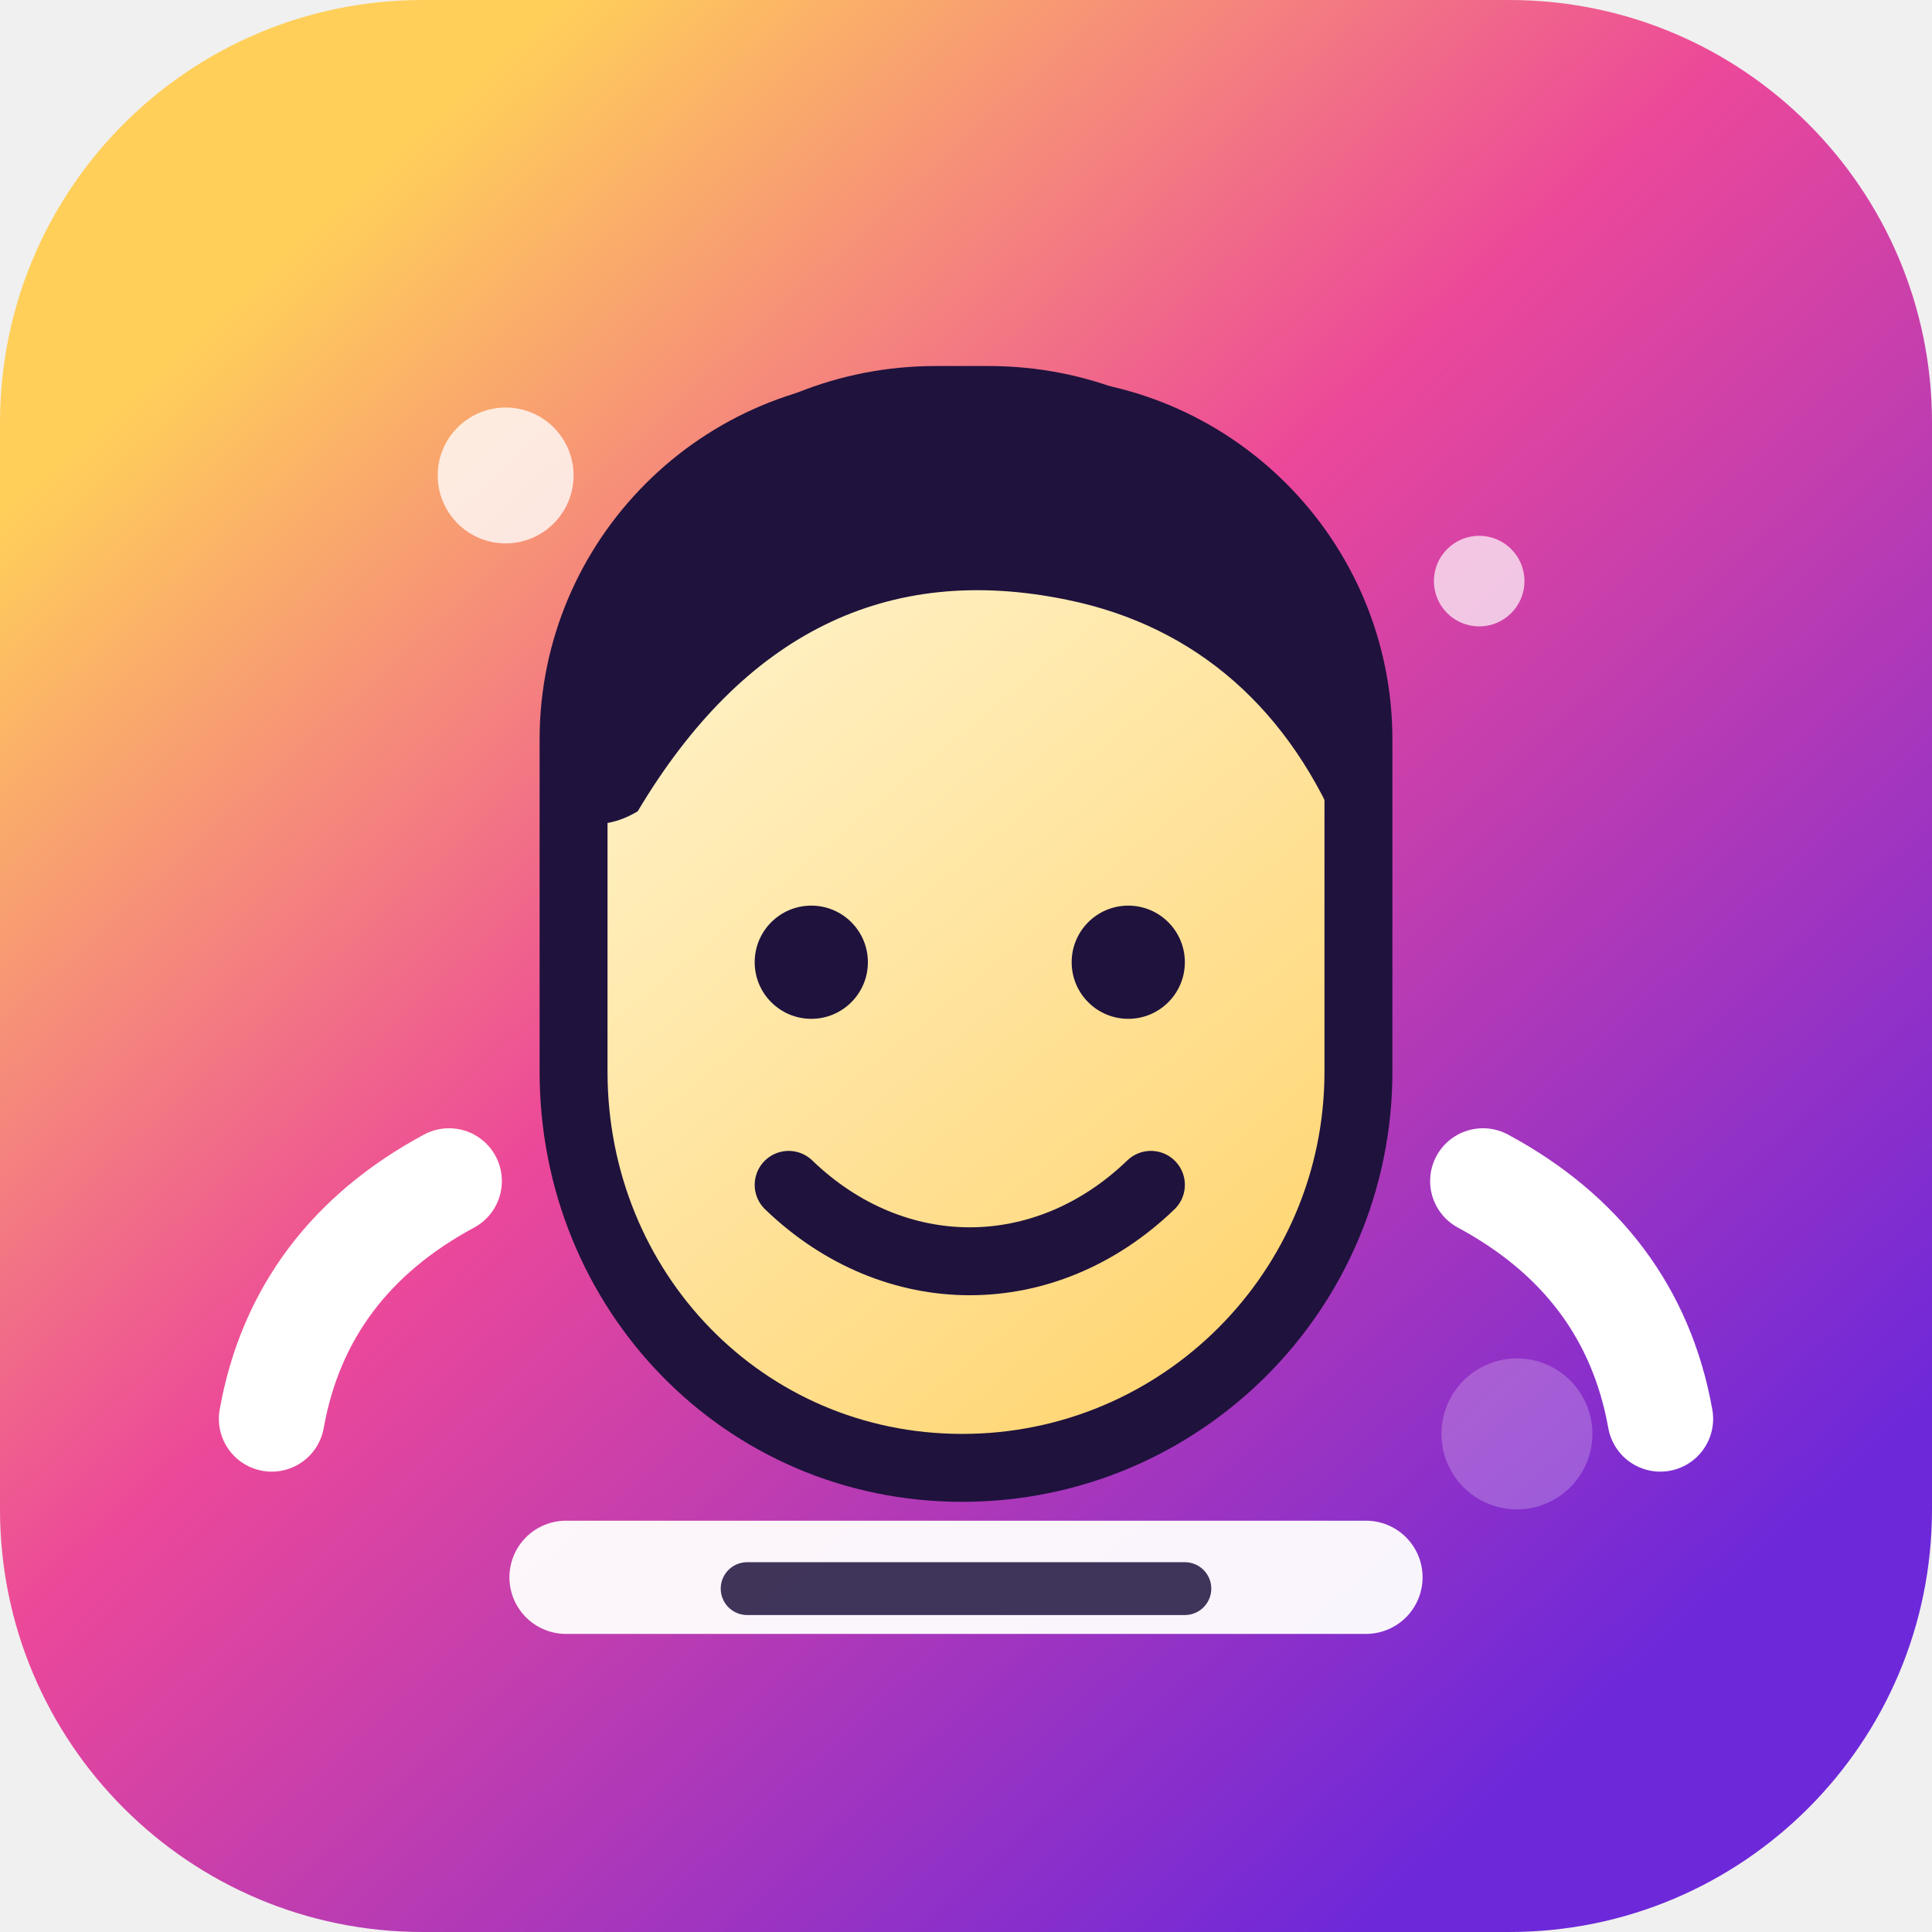
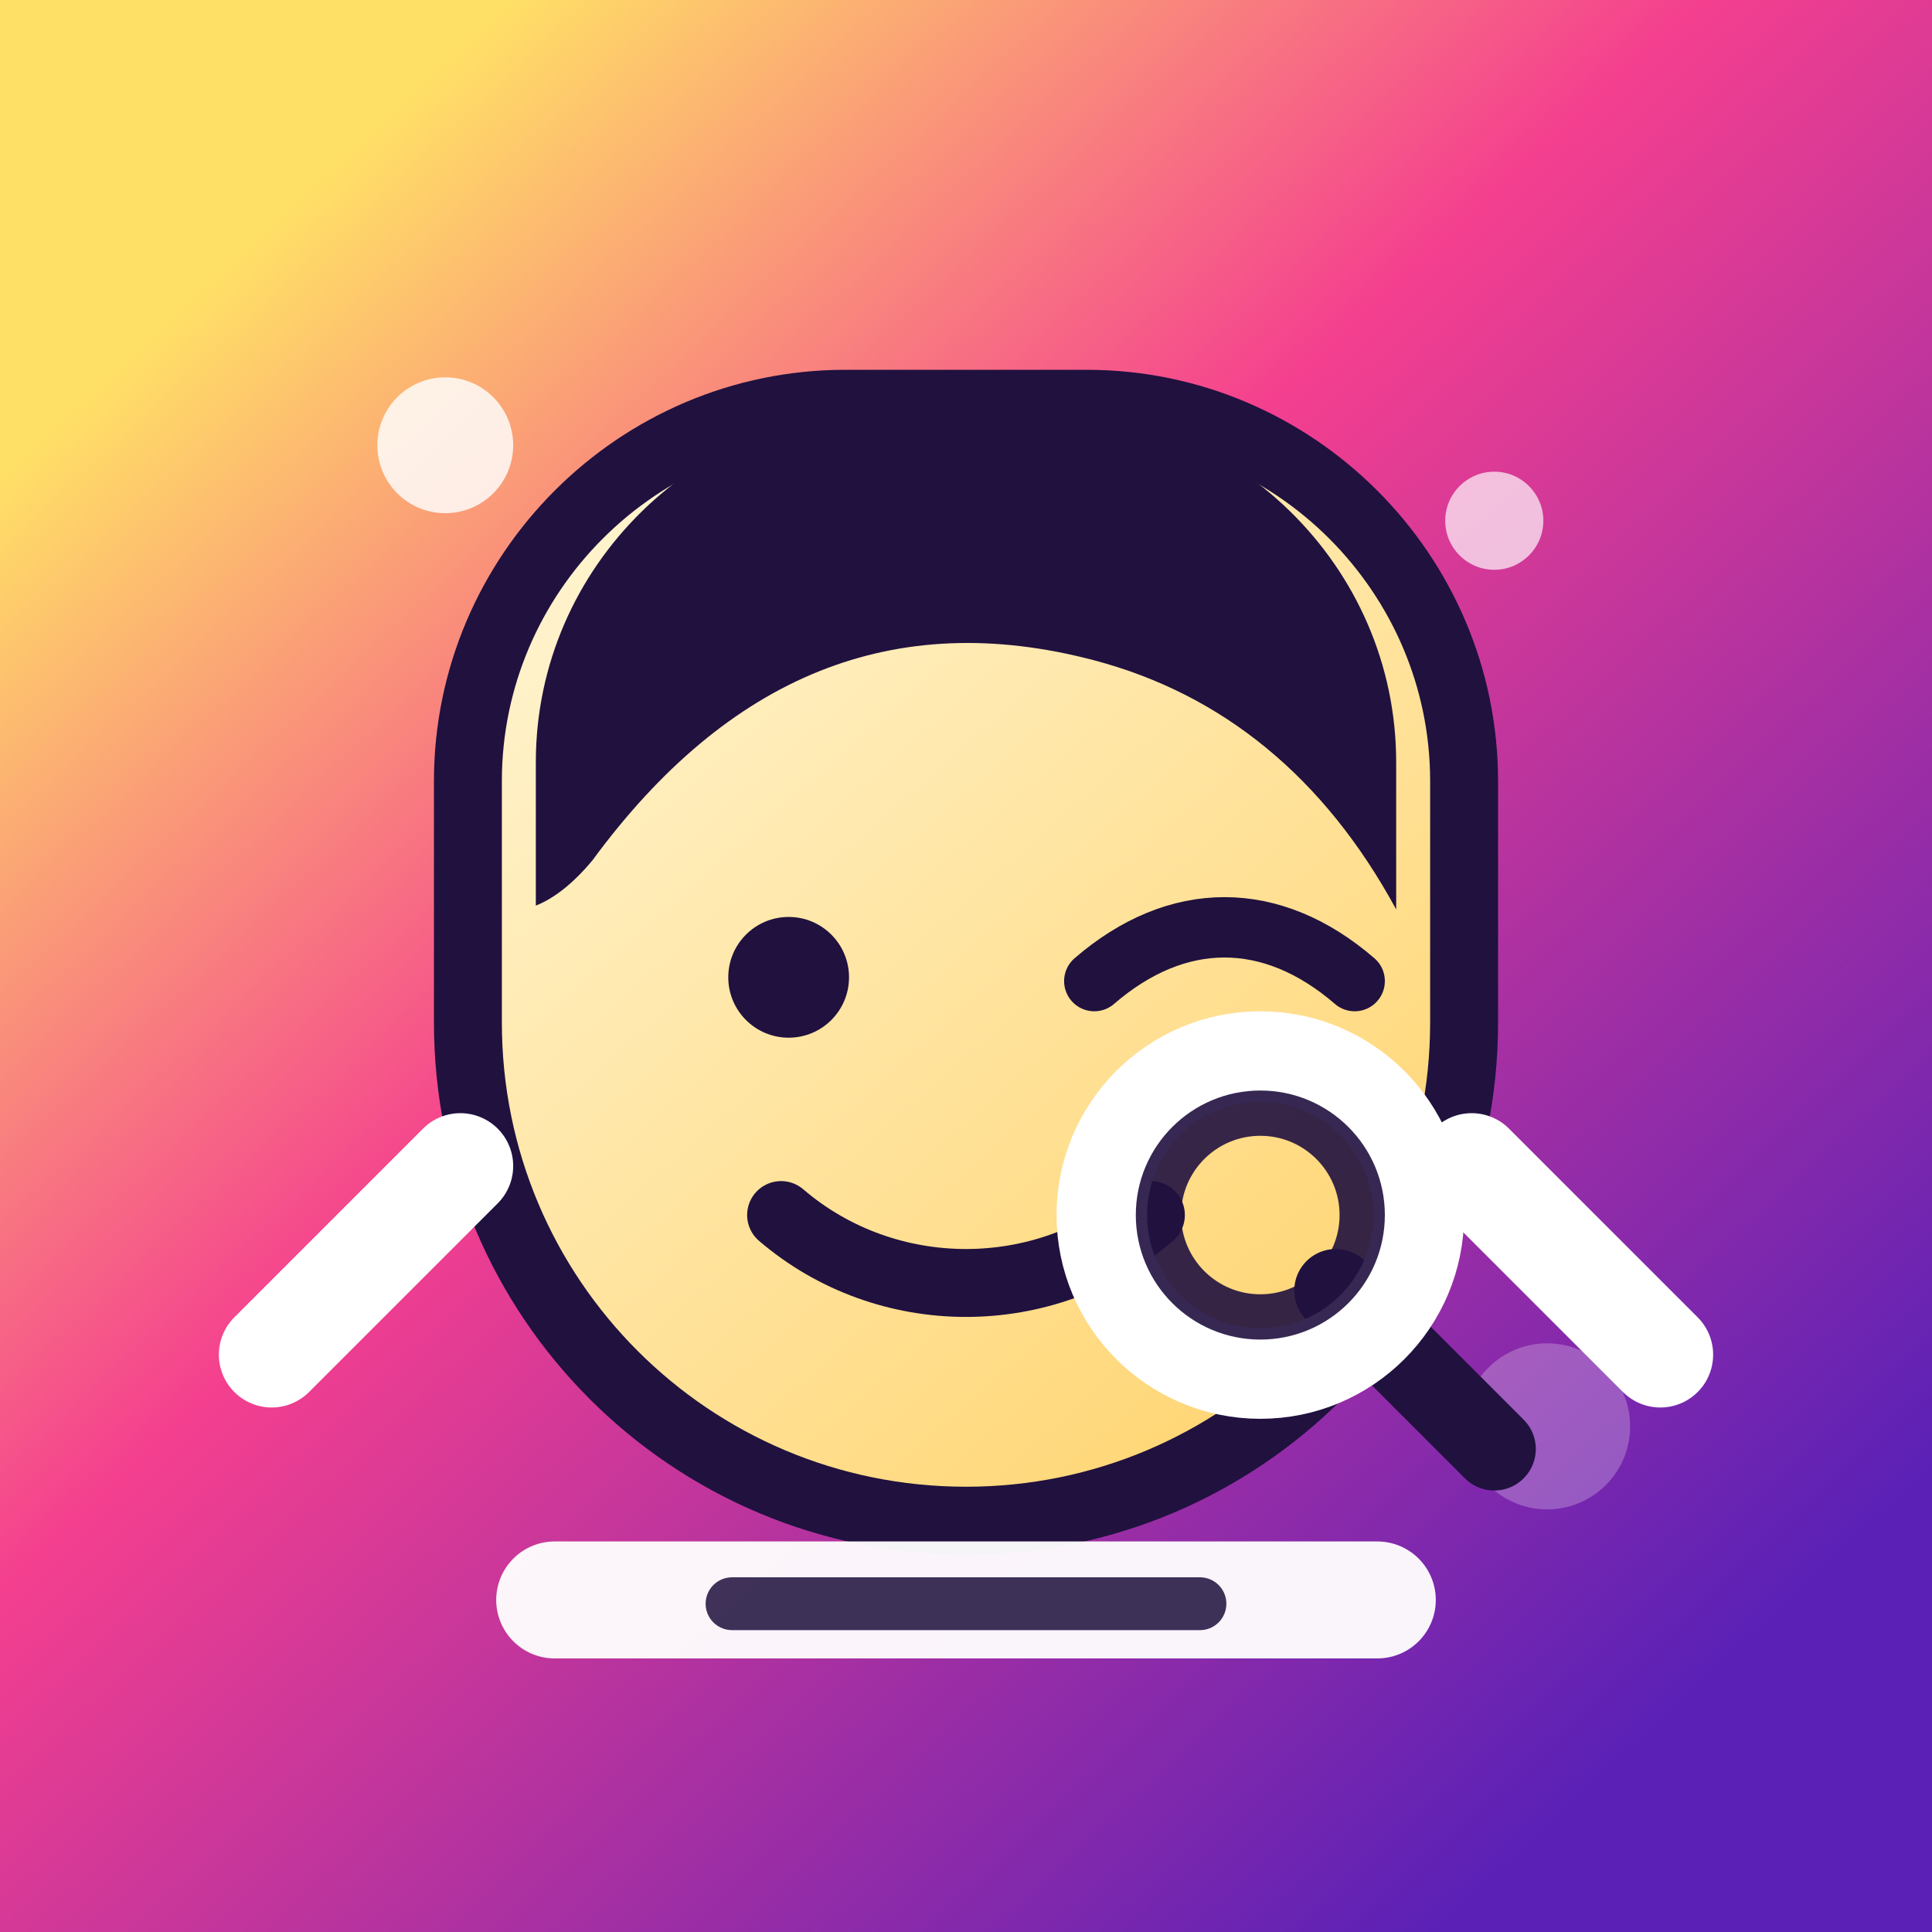
<svg xmlns="http://www.w3.org/2000/svg" viewBox="0 0 512 512" role="img" aria-labelledby="title desc">
  <defs>
-     <linearGradient id="bg" x1="80" y1="64" x2="432" y2="448" gradientUnits="userSpaceOnUse">
-       <stop offset="0" stop-color="#ffcf5a" />
-       <stop offset="0.42" stop-color="#ec4899" />
-       <stop offset="1" stop-color="#6d28d9" />
+     <linearGradient id="bg" x1="72" y1="58" x2="442" y2="454" gradientUnits="userSpaceOnUse">
+       <stop offset="0" stop-color="#ffe066" />
+       <stop offset="0.4" stop-color="#f43f8f" />
+       <stop offset="1" stop-color="#5b21b6" />
    </linearGradient>
-     <linearGradient id="face" x1="152" y1="130" x2="360" y2="382" gradientUnits="userSpaceOnUse">
-       <stop offset="0" stop-color="#fff7d6" />
+     <linearGradient id="tile" x1="126" y1="104" x2="386" y2="398" gradientUnits="userSpaceOnUse">
+       <stop offset="0" stop-color="#fff8dc" />
      <stop offset="1" stop-color="#ffd166" />
    </linearGradient>
  </defs>
-   <rect width="512" height="512" rx="112" fill="url(#bg)" />
-   <circle cx="134" cy="126" r="18" fill="#ffffff" opacity="0.78" />
-   <circle cx="392" cy="154" r="12" fill="#ffffff" opacity="0.7" />
-   <circle cx="402" cy="380" r="20" fill="#ffffff" opacity="0.22" />
-   <path d="M152 196c0-48 39-87 87-87h34c48 0 87 39 87 87v88c0 58-47 105-105 105s-103-47-103-105v-88z" fill="url(#face)" stroke="#1f123d" stroke-width="18" />
-   <path d="M169 215c28-47 66-66 114-56 34 7 59 29 73 64v-36c0-50-42-90-94-90h-14c-52 0-94 40-94 90v31c5 1 10 0 15-3z" fill="#1f123d" />
-   <circle cx="215" cy="255" r="15" fill="#1f123d" />
-   <circle cx="299" cy="255" r="15" fill="#1f123d" />
-   <path d="M209 314c28 27 68 27 96 0" fill="none" stroke="#1f123d" stroke-width="18" stroke-linecap="round" />
-   <path d="M119 313c-26 14-42 35-47 63" fill="none" stroke="#ffffff" stroke-width="28" stroke-linecap="round" />
-   <path d="M393 313c26 14 42 35 47 63" fill="none" stroke="#ffffff" stroke-width="28" stroke-linecap="round" />
-   <path d="M150 418h212" stroke="#ffffff" stroke-width="30" stroke-linecap="round" opacity="0.95" />
-   <path d="M198 421h116" stroke="#1f123d" stroke-width="14" stroke-linecap="round" opacity="0.85" />
+   <rect width="512" height="512" fill="url(#bg)" />
+   <circle cx="118" cy="118" r="18" fill="#ffffff" opacity="0.82" />
+   <circle cx="396" cy="138" r="13" fill="#ffffff" opacity="0.68" />
+   <circle cx="410" cy="378" r="22" fill="#ffffff" opacity="0.24" />
+   <path d="M124 207c0-55 45-100 100-100h64c55 0 100 45 100 100v64c0 73-59 132-132 132s-132-59-132-132v-64z" fill="url(#tile)" stroke="#20113f" stroke-width="18" />
+   <path d="M157 228c36-49 80-67 133-53 34 9 61 31 80 66v-39c0-52-43-94-96-94h-36c-53 0-96 42-96 94v38c5-2 10-6 15-12z" fill="#20113f" />
+   <circle cx="209" cy="259" r="16" fill="#20113f" />
+   <path d="M290 260c22-19 47-19 69 0" fill="none" stroke="#20113f" stroke-width="16" stroke-linecap="round" />
+   <path d="M207 322c28 24 70 24 98 0" fill="none" stroke="#20113f" stroke-width="18" stroke-linecap="round" />
+   <path d="M122 309l-50 50" stroke="#ffffff" stroke-width="28" stroke-linecap="round" />
+   <path d="M390 309l50 50" stroke="#ffffff" stroke-width="28" stroke-linecap="round" />
+   <path d="M147 424h218" stroke="#ffffff" stroke-width="31" stroke-linecap="round" opacity="0.95" />
+   <path d="M194 425h124" stroke="#20113f" stroke-width="14" stroke-linecap="round" opacity="0.86" />
+   <path d="M354 342l42 42" stroke="#20113f" stroke-width="22" stroke-linecap="round" />
+   <circle cx="334" cy="322" r="42" fill="none" stroke="#ffffff" stroke-width="24" />
+   <circle cx="334" cy="322" r="27" fill="none" stroke="#20113f" stroke-width="12" opacity="0.9" />
</svg>
